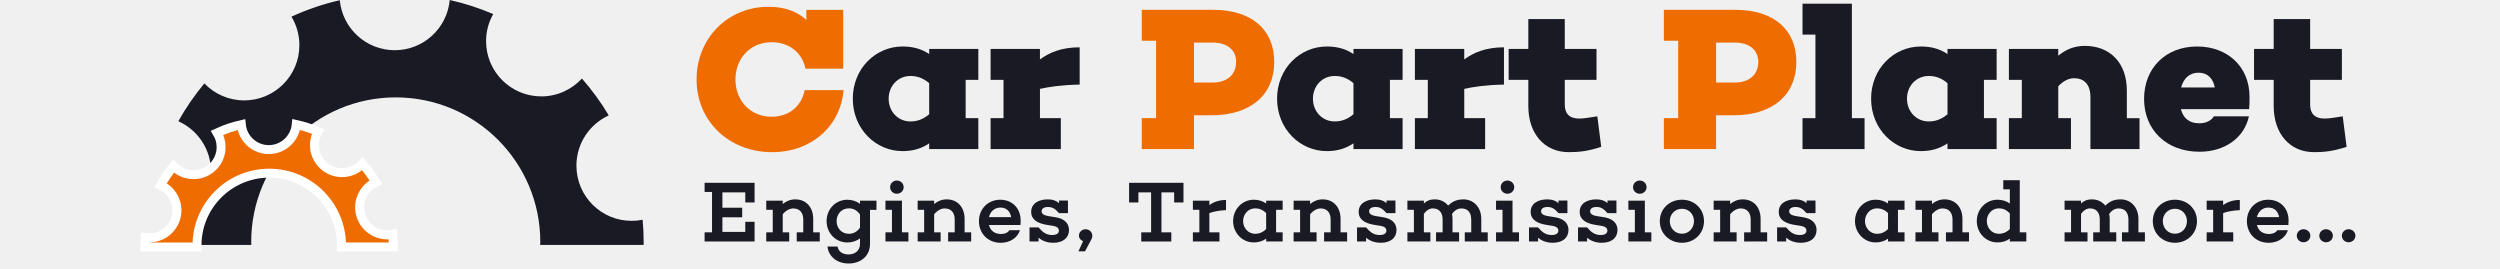
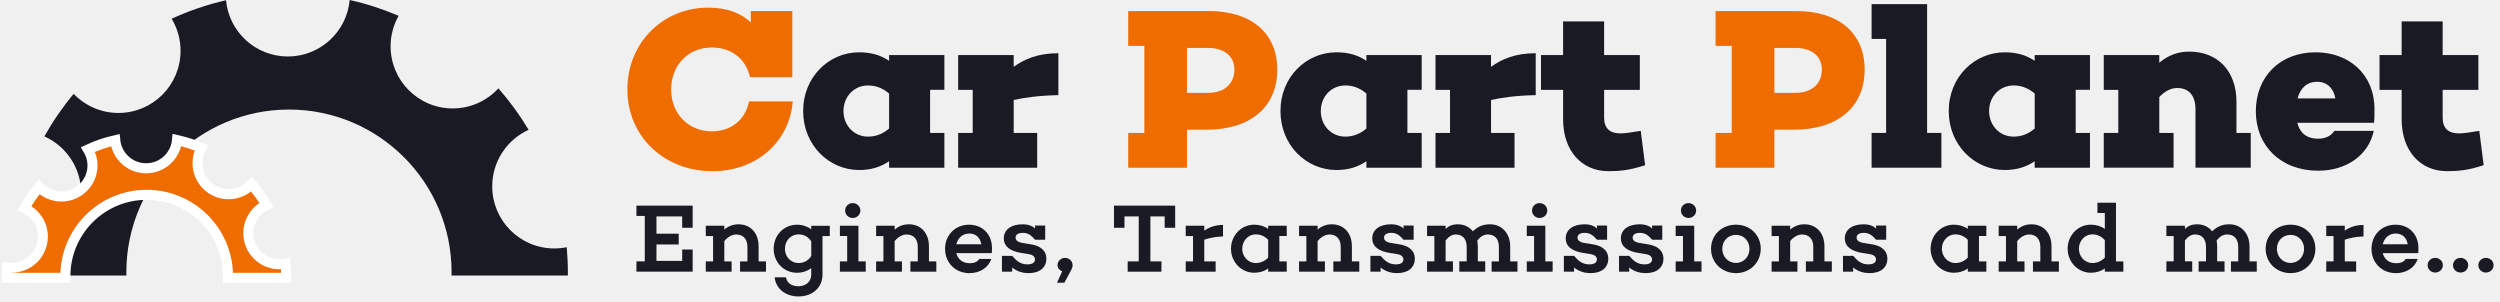
- <svg xmlns="http://www.w3.org/2000/svg" width="373" height="40" viewBox="0 0 373 45" fill="none">
+ <svg xmlns="http://www.w3.org/2000/svg" width="373" height="45" viewBox="0 0 373 45" fill="none">
  <path d="M118.287 15.126C117.737 21.279 112.821 25.542 106.291 25.542C99.073 25.542 93.607 20.352 93.607 13.34C93.607 6.294 99.002 1.139 105.637 1.139C108.491 1.139 110.553 1.964 112.029 3.339V1.654H118.216V11.521H111.891C111.342 8.838 109.141 7.086 106.22 7.086C102.611 7.086 100.134 9.802 100.134 13.34C100.134 16.878 102.608 19.594 106.22 19.594C109.141 19.594 111.237 17.808 111.753 15.126H118.287Z" fill="#EF6C00" />
  <path d="M138.771 19.832H140.9V25.022H132.652V24.058C131.449 24.884 130.006 25.365 128.183 25.365C123.682 25.365 119.83 21.652 119.83 16.567C119.83 11.482 123.678 7.803 128.183 7.803C130.006 7.803 131.449 8.251 132.652 9.073V8.214H140.9V13.403H138.771V19.832ZM132.652 19.179V13.956C131.553 13.029 130.522 12.753 129.491 12.753C127.429 12.753 125.848 14.404 125.848 16.567C125.848 18.73 127.429 20.382 129.491 20.382C130.522 20.382 131.553 20.109 132.652 19.179Z" fill="#1A1A25" />
  <path d="M157.913 14.195C154.786 14.263 152.825 14.573 151.245 14.917V19.833H154.749V25.022H142.959V19.833H145.126V13.407H142.959V8.218H151.242V9.97C152.822 8.834 154.817 7.941 157.91 7.941V14.195H157.913Z" fill="#1A1A25" />
  <path d="M180.36 1.65C186.718 1.65 190.57 4.949 190.57 10.381C190.57 15.948 186.583 19.351 180.016 19.351H177.095V25.022H168.33V19.833H170.736V6.84H168.33V1.65H180.36ZM180.255 13.852C182.661 13.852 184.174 12.511 184.174 10.381C184.174 8.386 182.661 7.15 180.255 7.15H177.095V13.852H180.255Z" fill="#EF6C00" />
  <path d="M209.986 19.832H212.115V25.022H203.866V24.058C202.663 24.884 201.221 25.365 199.398 25.365C194.896 25.365 191.045 21.652 191.045 16.567C191.045 11.482 194.893 7.803 199.398 7.803C201.221 7.803 202.663 8.251 203.866 9.073V8.214H212.115V13.403H209.986V19.832ZM203.866 19.179V13.956C202.768 13.029 201.737 12.753 200.706 12.753C198.643 12.753 197.063 14.404 197.063 16.567C197.063 18.73 198.643 20.382 200.706 20.382C201.737 20.382 202.768 20.109 203.866 19.179Z" fill="#1A1A25" />
  <path d="M229.132 14.195C226.005 14.263 224.044 14.573 222.464 14.917V19.833H225.968V25.022H214.178V19.833H216.344V13.407H214.178V8.218H222.46V9.97C224.041 8.834 226.036 7.941 229.129 7.941V14.195H229.132Z" fill="#1A1A25" />
  <path d="M245.453 24.645C243.152 25.4 241.706 25.538 239.988 25.538C235.931 25.538 233.215 22.445 233.215 17.805V13.404H229.916V8.215H233.215V3.197H239.334V8.215H244.662V13.404H239.334V17.562C239.334 19.109 240.16 19.901 241.74 19.901C242.461 19.901 243.354 19.762 244.8 19.523L245.453 24.645Z" fill="#1A1A25" />
  <path d="M268 1.65C274.358 1.65 278.206 4.949 278.206 10.381C278.206 15.948 274.22 19.351 267.653 19.351H264.731V25.022H255.967V19.833H258.373V6.84H255.967V1.65H268ZM267.899 13.852C270.305 13.852 271.818 12.511 271.818 10.381C271.818 8.386 270.305 7.15 267.899 7.15H264.738V13.852H267.899Z" fill="#EF6C00" />
  <path d="M289.658 25.022H279.242V19.833H281.409V5.808H279.242V0.619H287.525V19.833H289.654V25.022H289.658Z" fill="#1A1A25" />
  <path d="M309.693 19.832H311.822V25.022H303.573V24.058C302.371 24.884 300.928 25.365 299.105 25.365C294.603 25.365 290.752 21.652 290.752 16.567C290.752 11.482 294.6 7.803 299.105 7.803C300.928 7.803 302.371 8.251 303.573 9.073V8.214H311.822V13.403H309.693V19.832ZM303.577 19.179V13.956C302.478 13.029 301.447 12.753 300.416 12.753C298.354 12.753 296.774 14.404 296.774 16.567C296.774 18.73 298.354 20.382 300.416 20.382C301.444 20.382 302.475 20.109 303.577 19.179Z" fill="#1A1A25" />
  <path d="M335.814 25.021H327.565V16.29C327.565 14.056 326.396 13.13 324.849 13.13C323.922 13.13 323.026 13.578 322.167 14.471V19.832H324.296V25.021H313.881V19.832H316.048V13.406H313.881V8.217H322.163V9.352C323.505 8.254 324.913 7.701 326.632 7.701C330.79 7.701 333.678 10.485 333.678 15.195V19.835H335.807V25.021H335.814Z" fill="#1A1A25" />
  <path d="M354.204 18.319H342.757C343.101 19.694 343.994 20.692 345.884 20.692C346.983 20.692 347.842 20.244 348.29 19.522H354.167C353.412 23.098 350.147 25.47 345.884 25.47C340.28 25.47 336.57 21.756 336.57 16.601C336.57 11.445 340.179 7.803 345.473 7.803C350.527 7.803 354.271 11.135 354.271 16.257C354.274 16.877 354.274 17.703 354.204 18.319ZM342.794 14.677H348.431C348.192 13.235 347.262 12.204 345.716 12.204C344.169 12.204 343.205 13.164 342.794 14.677Z" fill="#1A1A25" />
  <path d="M370.565 24.645C368.263 25.4 366.818 25.538 365.099 25.538C361.042 25.538 358.326 22.445 358.326 17.805V13.404H355.027V8.215H358.326V3.197H364.445V8.215H369.773V13.404H364.445V17.562C364.445 19.109 365.271 19.901 366.851 19.901C367.573 19.901 368.465 19.762 369.911 19.523L370.565 24.645Z" fill="#1A1A25" />
  <path d="M103.345 33.984H101.782V32.289H97.944V34.867H101.263V36.474H97.944V38.924H101.782V37.229H103.345V40.531H94.955V38.995H96.202V32.218H94.955V30.682H103.345V33.984Z" fill="#1A1A25" />
  <path d="M114.286 40.534H110.418V38.998H111.516V36.855C111.516 35.652 110.88 34.985 109.835 34.985C109.242 34.985 108.588 35.332 108.066 35.968V38.998H109.158V40.534H105.303V38.998H106.391V35.217H105.303V33.681H108.069V34.247C108.662 33.755 109.36 33.465 110.185 33.465C111.981 33.465 113.184 34.769 113.184 36.754V38.998H114.286V40.534Z" fill="#1A1A25" />
  <path d="M122.718 35.215V40.954C122.718 42.952 121.182 44.229 119.126 44.229C117.172 44.229 115.75 43.04 115.575 41.375H117.27C117.384 42.17 118.082 42.71 119.096 42.71C120.211 42.71 121.037 42.059 121.037 40.957V40.017C120.471 40.438 119.733 40.698 118.921 40.698C116.922 40.698 115.43 39.104 115.43 37.119C115.43 35.121 116.922 33.527 118.921 33.527C119.733 33.527 120.471 33.787 121.037 34.208V33.686H123.803V35.222H122.718V35.215ZM121.04 38.201V36.014C120.562 35.276 119.868 34.97 119.17 34.97C117.91 34.97 117.111 35.97 117.111 37.113C117.111 38.242 117.906 39.242 119.17 39.242C119.864 39.242 120.562 38.939 121.04 38.201Z" fill="#1A1A25" />
  <path d="M129.167 40.533H125.312V38.996H126.401V35.216H125.312V33.679H128.079V38.996H129.167V40.533ZM126.094 31.418C126.094 30.781 126.6 30.303 127.223 30.303C127.846 30.303 128.369 30.781 128.369 31.418C128.369 32.041 127.846 32.52 127.223 32.52C126.603 32.52 126.094 32.041 126.094 31.418Z" fill="#1A1A25" />
  <path d="M139.7 40.534H135.832V38.998H136.934V36.855C136.934 35.652 136.297 34.985 135.252 34.985C134.659 34.985 134.006 35.332 133.483 35.968V38.998H134.572V40.534H130.717V38.998H131.805V35.217H130.717V33.681H133.483V34.247C134.076 33.755 134.774 33.465 135.599 33.465C137.395 33.465 138.598 34.769 138.598 36.754V38.998H139.7V40.534Z" fill="#1A1A25" />
  <path d="M147.972 37.768H147.959H142.685C142.901 38.624 143.541 39.274 144.714 39.274C145.364 39.274 145.86 39.055 146.106 38.637H147.888C147.497 39.897 146.237 40.753 144.657 40.753C142.47 40.753 141.004 39.146 141.004 37.117C141.004 35.075 142.51 33.525 144.582 33.525C146.581 33.525 148.003 34.944 148.003 37.003C148.003 37.245 148.003 37.505 147.972 37.768ZM142.685 36.447H146.409C146.264 35.52 145.654 34.84 144.626 34.84C143.555 34.84 142.901 35.564 142.685 36.447Z" fill="#1A1A25" />
  <path d="M153.943 36.477C155.029 36.666 156.117 37.246 156.117 38.607C156.117 39.898 155.146 40.75 153.478 40.75C152.363 40.75 151.551 40.359 151.015 39.911V40.534H149.492V38.172H151.015C151.639 38.897 152.232 39.446 153.29 39.446C154.173 39.446 154.419 39.069 154.419 38.708C154.419 38.331 154.142 38.041 153.536 37.926L152.289 37.724C150.81 37.465 149.769 36.841 149.769 35.564C149.769 34.189 150.971 33.465 152.565 33.465C153.404 33.465 154.014 33.697 154.435 34.102V33.654H155.942V35.77H154.435C153.869 35.146 153.452 34.742 152.596 34.742C151.827 34.742 151.524 35.075 151.524 35.453C151.524 35.817 151.77 36.107 152.552 36.252L153.943 36.477Z" fill="#1A1A25" />
  <path d="M158.479 40.477C158.014 40.288 157.785 39.954 157.785 39.55C157.785 38.957 158.29 38.478 158.9 38.478C159.523 38.478 160.029 38.957 160.029 39.55C160.029 39.809 160.015 39.941 159.665 40.578L158.809 42.185H157.707L158.479 40.477Z" fill="#1A1A25" />
  <path d="M175.332 33.984H173.769V32.289H171.639V38.998H173.29V40.535H168.249V38.998H169.9V32.289H167.771V33.984H166.207V30.682H175.335V33.984H175.332Z" fill="#1A1A25" />
  <path d="M182.475 35.274C181.259 35.318 180.332 35.534 179.679 35.766V38.998H181.374V40.534H176.912V38.998H178V35.217H176.912V33.68H179.679V34.418C180.359 33.926 181.286 33.562 182.475 33.562V35.274Z" fill="#1A1A25" />
  <path d="M190.878 38.997H191.98V40.534H189.214V40.055C188.665 40.46 187.94 40.692 187.128 40.692C185.201 40.692 183.664 39.098 183.664 37.114C183.664 35.115 185.201 33.522 187.128 33.522C187.94 33.522 188.665 33.754 189.214 34.158V33.68H191.98V35.216H190.878V38.997ZM189.211 38.448V35.766C188.617 35.186 188.008 34.97 187.371 34.97C186.181 34.97 185.342 35.971 185.342 37.114C185.342 38.242 186.181 39.243 187.371 39.243C188.008 39.243 188.617 39.028 189.211 38.448Z" fill="#1A1A25" />
  <path d="M202.804 40.534H198.935V38.998H200.037V36.855C200.037 35.652 199.4 34.985 198.356 34.985C197.763 34.985 197.109 35.332 196.587 35.968V38.998H197.675V40.534H193.82V38.998H194.909V35.217H193.82V33.681H196.587V34.247C197.18 33.755 197.877 33.465 198.703 33.465C200.499 33.465 201.702 34.769 201.702 36.754V38.998H202.804V40.534Z" fill="#1A1A25" />
  <path d="M208.916 36.477C210.001 36.666 211.09 37.246 211.09 38.607C211.09 39.898 210.119 40.75 208.451 40.75C207.336 40.75 206.524 40.359 205.988 39.911V40.534H204.465V38.172H205.988C206.611 38.897 207.204 39.446 208.262 39.446C209.145 39.446 209.391 39.069 209.391 38.708C209.391 38.331 209.115 38.041 208.508 37.926L207.262 37.724C205.782 37.465 204.741 36.841 204.741 35.564C204.741 34.189 205.944 33.465 207.538 33.465C208.377 33.465 208.987 33.697 209.408 34.102V33.654H210.914V35.77H209.408C208.842 35.146 208.424 34.742 207.568 34.742C206.8 34.742 206.497 35.075 206.497 35.453C206.497 35.817 206.743 36.107 207.524 36.252L208.916 36.477Z" fill="#1A1A25" />
  <path d="M226.405 40.534H222.55V38.998H223.635V36.855C223.635 35.652 223.042 34.985 221.984 34.985C221.462 34.985 220.882 35.23 220.404 35.925C220.461 36.184 220.492 36.461 220.492 36.75V38.994H221.593V40.531H217.728V38.994H218.83V36.851C218.83 35.648 218.22 34.981 217.179 34.981C216.687 34.981 216.151 35.258 215.686 35.894V38.994H216.775V40.531H212.92V38.994H214.008V35.217H212.92V33.681H215.686V34.159C216.151 33.724 216.657 33.465 217.526 33.465C218.426 33.465 219.221 33.842 219.757 34.509C220.481 33.815 221.206 33.465 222.335 33.465C224.016 33.465 225.32 34.769 225.32 36.754V38.998H226.405V40.534Z" fill="#1A1A25" />
  <path d="M231.652 40.533H227.797V38.996H228.885V35.216H227.797V33.679H230.563V38.996H231.652V40.533ZM228.579 31.418C228.579 30.781 229.084 30.303 229.707 30.303C230.331 30.303 230.853 30.781 230.853 31.418C230.853 32.041 230.331 32.52 229.707 32.52C229.087 32.52 228.579 32.041 228.579 31.418Z" fill="#1A1A25" />
  <path d="M237.781 36.477C238.866 36.666 239.955 37.246 239.955 38.607C239.955 39.898 238.984 40.75 237.316 40.75C236.201 40.75 235.389 40.359 234.853 39.911V40.534H233.33V38.172H234.853C235.477 38.897 236.07 39.446 237.128 39.446C238.011 39.446 238.257 39.069 238.257 38.708C238.257 38.331 237.98 38.041 237.374 37.926L236.127 37.724C234.648 37.465 233.606 36.841 233.606 35.564C233.606 34.189 234.809 33.465 236.403 33.465C237.242 33.465 237.852 33.697 238.273 34.102V33.654H239.78V35.77H238.273C237.707 35.146 237.289 34.742 236.434 34.742C235.665 34.742 235.362 35.075 235.362 35.453C235.362 35.817 235.608 36.107 236.39 36.252L237.781 36.477Z" fill="#1A1A25" />
  <path d="M246.01 36.477C247.095 36.666 248.183 37.246 248.183 38.607C248.183 39.898 247.213 40.75 245.545 40.75C244.43 40.75 243.617 40.359 243.082 39.911V40.534H241.559V38.172H243.082C243.705 38.897 244.298 39.446 245.356 39.446C246.239 39.446 246.485 39.069 246.485 38.708C246.485 38.331 246.209 38.041 245.602 37.926L244.355 37.724C242.876 37.465 241.835 36.841 241.835 35.564C241.835 34.189 243.038 33.465 244.632 33.465C245.471 33.465 246.081 33.697 246.502 34.102V33.654H248.008V35.77H246.502C245.936 35.146 245.518 34.742 244.662 34.742C243.894 34.742 243.591 35.075 243.591 35.453C243.591 35.817 243.836 36.107 244.618 36.252L246.01 36.477Z" fill="#1A1A25" />
  <path d="M253.865 40.533H250.01V38.996H251.098V35.216H250.01V33.679H252.776V38.996H253.865V40.533ZM250.792 31.418C250.792 30.781 251.297 30.303 251.92 30.303C252.544 30.303 253.066 30.781 253.066 31.418C253.066 32.041 252.544 32.52 251.92 32.52C251.3 32.52 250.792 32.041 250.792 31.418Z" fill="#1A1A25" />
  <path d="M262.704 37.114C262.704 39.199 261.08 40.749 259.011 40.749C256.911 40.749 255.287 39.199 255.287 37.114C255.287 35.041 256.911 33.522 259.011 33.522C261.08 33.522 262.704 35.041 262.704 37.114ZM261.022 37.114C261.022 35.954 260.166 35.041 259.007 35.041C257.818 35.041 256.965 35.954 256.965 37.114C256.965 38.286 257.821 39.23 259.007 39.23C260.166 39.23 261.022 38.286 261.022 37.114Z" fill="#1A1A25" />
  <path d="M273.308 40.534H269.439V38.998H270.541V36.855C270.541 35.652 269.904 34.985 268.86 34.985C268.267 34.985 267.613 35.332 267.091 35.968V38.998H268.179V40.534H264.324V38.998H265.413V35.217H264.324V33.681H267.091V34.247C267.684 33.755 268.381 33.465 269.207 33.465C271.003 33.465 272.206 34.769 272.206 36.754V38.998H273.308V40.534Z" fill="#1A1A25" />
  <path d="M279.422 36.477C280.507 36.666 281.595 37.246 281.595 38.607C281.595 39.898 280.625 40.75 278.957 40.75C277.842 40.75 277.03 40.359 276.494 39.911V40.534H274.971V38.172H276.494C277.117 38.897 277.71 39.446 278.768 39.446C279.651 39.446 279.897 39.069 279.897 38.708C279.897 38.331 279.621 38.041 279.014 37.926L277.768 37.724C276.288 37.465 275.247 36.841 275.247 35.564C275.247 34.189 276.45 33.465 278.044 33.465C278.883 33.465 279.493 33.697 279.914 34.102V33.654H281.42V35.77H279.914C279.348 35.146 278.93 34.742 278.074 34.742C277.306 34.742 277.003 35.075 277.003 35.453C277.003 35.817 277.249 36.107 278.03 36.252L279.422 36.477Z" fill="#1A1A25" />
  <path d="M295.261 38.997H296.363V40.534H293.597V40.055C293.047 40.46 292.323 40.692 291.511 40.692C289.583 40.692 288.047 39.098 288.047 37.114C288.047 35.115 289.583 33.522 291.511 33.522C292.323 33.522 293.047 33.754 293.597 34.158V33.68H296.363V35.216H295.261V38.997ZM293.593 38.448V35.766C293 35.186 292.39 34.97 291.753 34.97C290.564 34.97 289.725 35.971 289.725 37.114C289.725 38.242 290.564 39.243 291.753 39.243C292.39 39.243 293 39.028 293.593 38.448Z" fill="#1A1A25" />
  <path d="M307.185 40.534H303.316V38.998H304.418V36.855C304.418 35.652 303.781 34.985 302.737 34.985C302.144 34.985 301.49 35.332 300.968 35.968V38.998H302.056V40.534H298.201V38.998H299.29V35.217H298.201V33.681H300.968V34.247C301.561 33.755 302.258 33.465 303.084 33.465C304.88 33.465 306.083 34.769 306.083 36.754V38.998H307.185V40.534Z" fill="#1A1A25" />
  <path d="M316.807 40.534H314.04V40.055C313.491 40.459 312.766 40.692 311.954 40.692C310.027 40.692 308.49 39.098 308.49 37.1C308.49 35.115 310.027 33.521 311.954 33.521C312.766 33.521 313.491 33.754 314.04 34.158V31.783H312.938V30.246H315.705V38.997H316.807V40.534ZM314.04 38.448V35.826C313.447 35.189 312.837 34.97 312.2 34.97C311.011 34.97 310.172 35.971 310.172 37.1C310.172 38.246 311.011 39.243 312.2 39.243C312.837 39.243 313.444 39.027 314.04 38.448Z" fill="#1A1A25" />
  <path d="M336.713 40.534H332.858V38.998H333.943V36.855C333.943 35.652 333.35 34.985 332.292 34.985C331.77 34.985 331.19 35.23 330.712 35.925C330.769 36.184 330.8 36.461 330.8 36.75V38.994H331.901V40.531H328.033V38.994H329.135V36.851C329.135 35.648 328.525 34.981 327.484 34.981C326.992 34.981 326.456 35.258 325.991 35.894V38.994H327.079V40.531H323.225V38.994H324.313V35.217H323.225V33.681H325.991V34.159C326.456 33.724 326.962 33.465 327.831 33.465C328.731 33.465 329.526 33.842 330.062 34.509C330.786 33.815 331.511 33.465 332.639 33.465C334.321 33.465 335.625 34.769 335.625 36.754V38.998H336.71V40.534H336.713Z" fill="#1A1A25" />
  <path d="M345.452 37.114C345.452 39.199 343.828 40.749 341.759 40.749C339.659 40.749 338.035 39.199 338.035 37.114C338.035 35.041 339.659 33.522 341.759 33.522C343.828 33.522 345.452 35.041 345.452 37.114ZM343.77 37.114C343.77 35.954 342.914 35.041 341.755 35.041C340.566 35.041 339.713 35.954 339.713 37.114C339.713 38.286 340.569 39.23 341.755 39.23C342.918 39.23 343.77 38.286 343.77 37.114Z" fill="#1A1A25" />
  <path d="M352.639 35.274C351.423 35.318 350.496 35.534 349.843 35.766V38.998H351.538V40.534H347.076V38.998H348.165V35.217H347.076V33.68H349.843V34.418C350.523 33.926 351.45 33.562 352.639 33.562V35.274Z" fill="#1A1A25" />
  <path d="M360.797 37.768H360.783H355.51C355.725 38.624 356.365 39.274 357.538 39.274C358.188 39.274 358.684 39.055 358.93 38.637H360.712C360.321 39.897 359.061 40.753 357.481 40.753C355.294 40.753 353.828 39.146 353.828 37.117C353.828 35.075 355.334 33.525 357.407 33.525C359.405 33.525 360.827 34.944 360.827 37.003C360.824 37.245 360.824 37.505 360.797 37.768ZM355.506 36.447H359.23C359.085 35.52 358.475 34.84 357.447 34.84C356.376 34.84 355.725 35.564 355.506 36.447Z" fill="#1A1A25" />
  <path d="M362.201 39.563C362.201 38.953 362.724 38.475 363.33 38.475C363.953 38.475 364.476 38.953 364.476 39.563C364.476 40.2 363.953 40.665 363.33 40.665C362.724 40.665 362.201 40.2 362.201 39.563Z" fill="#1A1A25" />
  <path d="M365.982 39.563C365.982 38.953 366.505 38.475 367.111 38.475C367.735 38.475 368.257 38.953 368.257 39.563C368.257 40.2 367.735 40.665 367.111 40.665C366.505 40.665 365.982 40.2 365.982 39.563Z" fill="#1A1A25" />
  <path d="M369.768 39.563C369.768 38.953 370.29 38.475 370.896 38.475C371.52 38.475 372.042 38.953 372.042 39.563C372.042 40.2 371.52 40.665 370.896 40.665C370.286 40.665 369.768 40.2 369.768 39.563Z" fill="#1A1A25" />
  <path d="M18.865 41.113C18.862 40.945 18.852 40.776 18.852 40.608C18.852 27.21 29.715 16.346 43.113 16.346C56.511 16.346 67.375 27.21 67.375 40.608C67.375 40.776 67.365 40.945 67.361 41.113H84.722C84.722 40.971 84.728 40.833 84.728 40.692C84.728 39.408 84.668 38.138 84.553 36.884C83.957 37.005 83.34 37.069 82.707 37.069C77.588 37.069 73.44 32.922 73.44 27.803C73.44 24.056 75.667 20.828 78.869 19.369C77.554 17.168 76.045 15.096 74.363 13.182C72.668 15.022 70.242 16.178 67.543 16.178C62.425 16.178 58.277 12.03 58.277 6.911C58.277 5.257 58.711 3.707 59.473 2.362C57.141 1.361 54.702 0.566 52.174 0C51.746 4.724 47.78 8.427 42.945 8.427C38.123 8.427 34.163 4.744 33.722 0.037C30.898 0.681 28.182 1.614 25.608 2.797C26.454 4.195 26.939 5.833 26.939 7.585C26.939 12.704 22.791 16.852 17.672 16.852C15.047 16.852 12.679 15.757 10.99 14.001C9.346 15.972 7.884 18.095 6.62 20.349C9.855 21.795 12.109 25.04 12.109 28.811C12.109 33.929 8.803 39.762 3.685 39.762C3.2 39.762 1.791 40.17 1.326 40.099C1.269 40.998 1.326 39.775 1.326 40.688C1.326 40.83 1.33 40.968 1.333 41.11H18.865V41.113Z" fill="#1A1A25" />
  <path d="M9.761 41.451C9.758 41.367 9.754 41.282 9.754 41.198C9.754 34.499 15.186 29.067 21.885 29.067C28.584 29.067 34.016 34.499 34.016 41.198C34.016 41.282 34.012 41.367 34.009 41.451H42.689C42.689 41.38 42.693 41.309 42.693 41.239C42.693 40.598 42.662 39.961 42.605 39.335C42.305 39.395 41.998 39.426 41.682 39.426C39.124 39.426 37.048 37.35 37.048 34.792C37.048 32.919 38.16 31.305 39.764 30.574C39.107 29.472 38.353 28.437 37.514 27.48C36.668 28.4 35.451 28.98 34.103 28.98C31.546 28.98 29.47 26.904 29.47 24.346C29.47 23.521 29.689 22.742 30.067 22.072C28.901 21.57 27.681 21.176 26.417 20.893C26.205 23.255 24.22 25.108 21.804 25.108C19.392 25.108 17.414 23.265 17.191 20.913C15.779 21.236 14.421 21.701 13.134 22.294C13.555 22.992 13.801 23.811 13.801 24.687C13.801 27.244 11.726 29.32 9.168 29.32C7.854 29.32 6.671 28.774 5.829 27.895C5.007 28.879 4.275 29.944 3.645 31.069C5.263 31.793 6.391 33.414 6.391 35.301C6.391 37.859 4.316 39.934 1.758 39.934C1.516 39.934 1.276 39.914 1.044 39.88C1.013 40.332 1 40.784 1 41.242C1 41.313 1.003 41.383 1.003 41.454H9.761V41.451Z" fill="#EF6C00" stroke="white" stroke-width="1.5" stroke-miterlimit="10" />
</svg>
